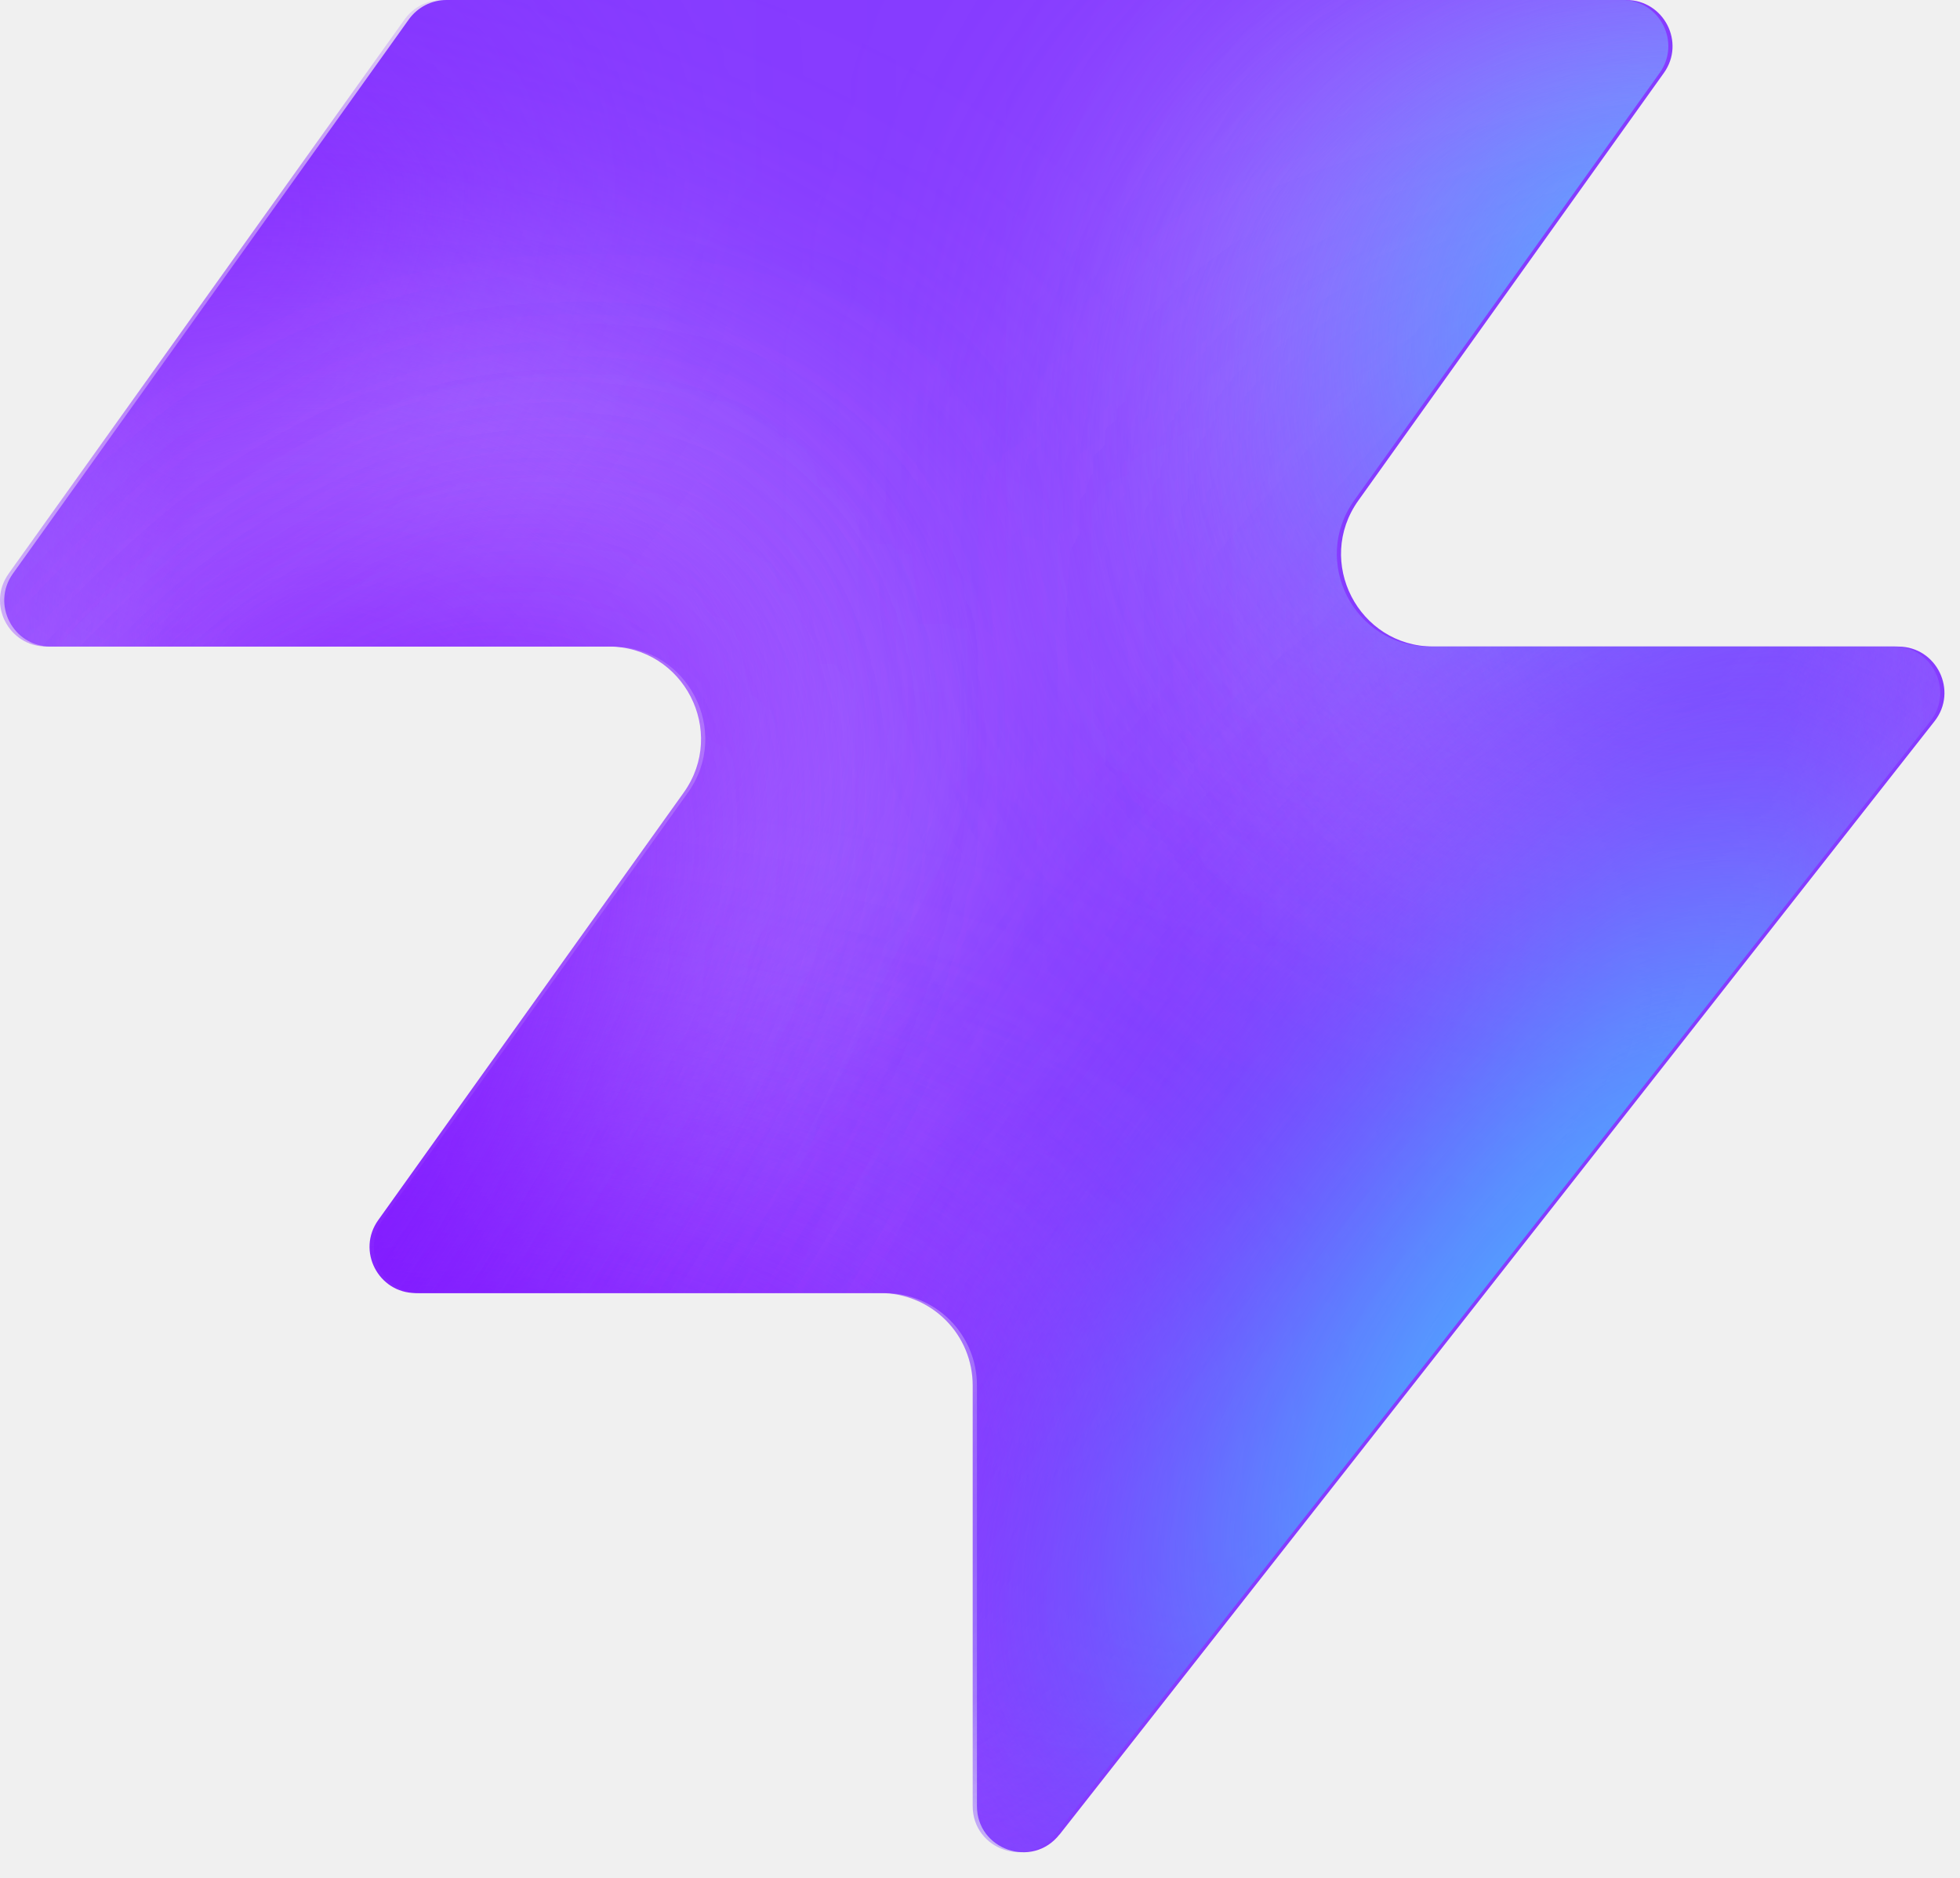
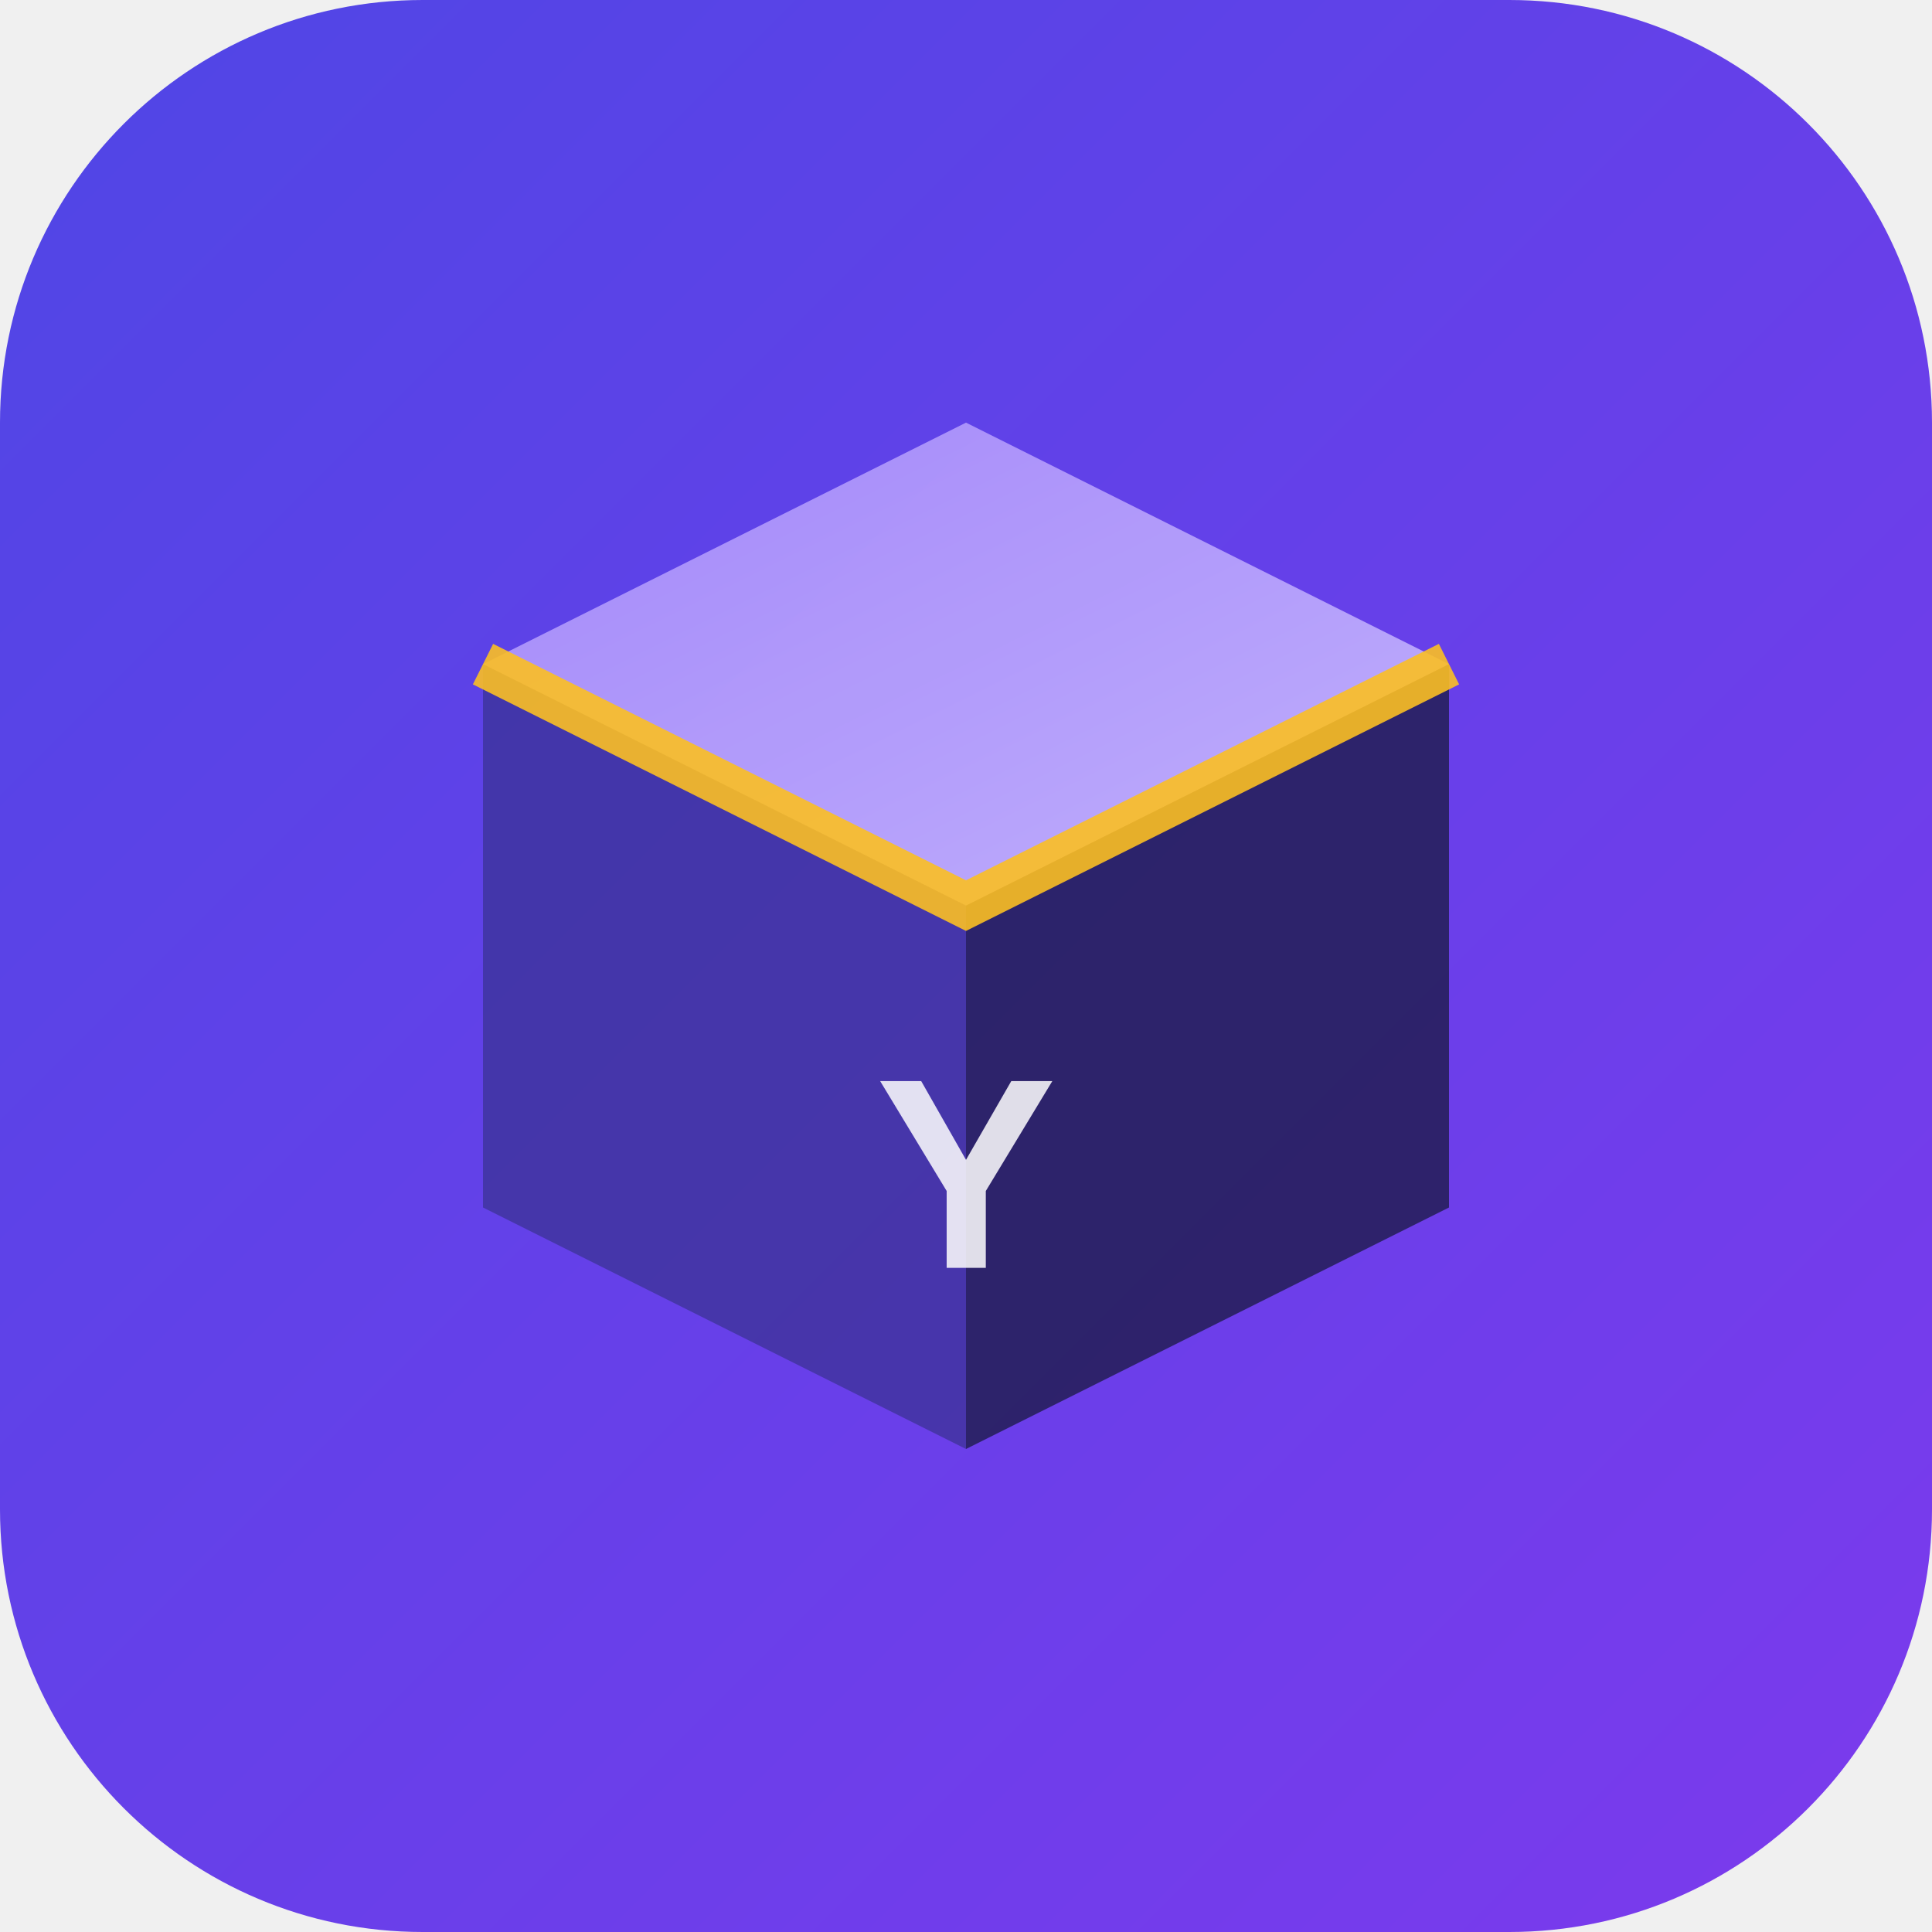
- <svg xmlns="http://www.w3.org/2000/svg" width="48" height="46" fill="none" viewBox="0 0 48 46">
-   <path fill="#863bff" d="M25.946 44.938c-.664.845-2.021.375-2.021-.698V33.937a2.26 2.26 0 0 0-2.262-2.262H10.287c-.92 0-1.456-1.04-.92-1.788l7.48-10.471c1.07-1.497 0-3.578-1.842-3.578H1.237c-.92 0-1.456-1.04-.92-1.788L10.013.474c.214-.297.556-.474.92-.474h28.894c.92 0 1.456 1.04.92 1.788l-7.48 10.471c-1.07 1.498 0 3.579 1.842 3.579h11.377c.943 0 1.473 1.088.89 1.83L25.947 44.94z" style="fill:#863bff;fill:color(display-p3 .525 .23 1);fill-opacity:1" />
-   <mask id="a" width="48" height="46" x="0" y="0" maskUnits="userSpaceOnUse" style="mask-type:alpha">
-     <path fill="#000" d="M25.842 44.938c-.664.844-2.021.375-2.021-.698V33.937a2.26 2.26 0 0 0-2.262-2.262H10.183c-.92 0-1.456-1.04-.92-1.788l7.48-10.471c1.07-1.498 0-3.579-1.842-3.579H1.133c-.92 0-1.456-1.04-.92-1.787L9.91.473c.214-.297.556-.474.92-.474h28.894c.92 0 1.456 1.04.92 1.788l-7.48 10.471c-1.07 1.498 0 3.578 1.842 3.578h11.377c.943 0 1.473 1.088.89 1.832L25.843 44.94z" style="fill:#000;fill-opacity:1" />
-   </mask>
-   <g mask="url(#a)">
-     <g filter="url(#b)">
-       <ellipse cx="5.508" cy="14.704" fill="#ede6ff" rx="5.508" ry="14.704" style="fill:#ede6ff;fill:color(display-p3 .927 .903 1);fill-opacity:1" transform="matrix(.00324 1 1 -.00324 -4.47 31.516)" />
-     </g>
-     <g filter="url(#c)">
-       <ellipse cx="10.399" cy="29.851" fill="#ede6ff" rx="10.399" ry="29.851" style="fill:#ede6ff;fill:color(display-p3 .927 .903 1);fill-opacity:1" transform="matrix(.00324 1 1 -.00324 -39.328 7.883)" />
-     </g>
-     <g filter="url(#d)">
-       <ellipse cx="5.508" cy="30.487" fill="#7e14ff" rx="5.508" ry="30.487" style="fill:#7e14ff;fill:color(display-p3 .492 .077 1);fill-opacity:1" transform="rotate(89.814 -25.913 -14.639)scale(1 -1)" />
-     </g>
-     <g filter="url(#e)">
-       <ellipse cx="5.508" cy="30.599" fill="#7e14ff" rx="5.508" ry="30.599" style="fill:#7e14ff;fill:color(display-p3 .492 .077 1);fill-opacity:1" transform="rotate(89.814 -32.644 -3.334)scale(1 -1)" />
-     </g>
-     <g filter="url(#f)">
-       <ellipse cx="5.508" cy="30.599" fill="#7e14ff" rx="5.508" ry="30.599" style="fill:#7e14ff;fill:color(display-p3 .492 .077 1);fill-opacity:1" transform="matrix(.00324 1 1 -.00324 -34.34 30.47)" />
-     </g>
-     <g filter="url(#g)">
-       <ellipse cx="14.072" cy="22.078" fill="#ede6ff" rx="14.072" ry="22.078" style="fill:#ede6ff;fill:color(display-p3 .927 .903 1);fill-opacity:1" transform="rotate(93.35 24.506 48.493)scale(-1 1)" />
-     </g>
-     <g filter="url(#h)">
-       <ellipse cx="3.47" cy="21.501" fill="#7e14ff" rx="3.47" ry="21.501" style="fill:#7e14ff;fill:color(display-p3 .492 .077 1);fill-opacity:1" transform="rotate(89.009 28.708 47.59)scale(-1 1)" />
-     </g>
-     <g filter="url(#i)">
-       <ellipse cx="3.47" cy="21.501" fill="#7e14ff" rx="3.47" ry="21.501" style="fill:#7e14ff;fill:color(display-p3 .492 .077 1);fill-opacity:1" transform="rotate(89.009 28.708 47.59)scale(-1 1)" />
-     </g>
-     <g filter="url(#j)">
-       <ellipse cx=".387" cy="8.972" fill="#7e14ff" rx="4.407" ry="29.108" style="fill:#7e14ff;fill:color(display-p3 .492 .077 1);fill-opacity:1" transform="rotate(39.51 .387 8.972)" />
-     </g>
-     <g filter="url(#k)">
-       <ellipse cx="47.523" cy="-6.092" fill="#7e14ff" rx="4.407" ry="29.108" style="fill:#7e14ff;fill:color(display-p3 .492 .077 1);fill-opacity:1" transform="rotate(37.892 47.523 -6.092)" />
-     </g>
-     <g filter="url(#l)">
-       <ellipse cx="41.412" cy="6.333" fill="#47bfff" rx="5.971" ry="9.665" style="fill:#47bfff;fill:color(display-p3 .28 .748 1);fill-opacity:1" transform="rotate(37.892 41.412 6.333)" />
-     </g>
-     <g filter="url(#m)">
-       <ellipse cx="-1.879" cy="38.332" fill="#7e14ff" rx="4.407" ry="29.108" style="fill:#7e14ff;fill:color(display-p3 .492 .077 1);fill-opacity:1" transform="rotate(37.892 -1.88 38.332)" />
-     </g>
-     <g filter="url(#n)">
-       <ellipse cx="-1.879" cy="38.332" fill="#7e14ff" rx="4.407" ry="29.108" style="fill:#7e14ff;fill:color(display-p3 .492 .077 1);fill-opacity:1" transform="rotate(37.892 -1.88 38.332)" />
-     </g>
-     <g filter="url(#o)">
-       <ellipse cx="35.651" cy="29.907" fill="#7e14ff" rx="4.407" ry="29.108" style="fill:#7e14ff;fill:color(display-p3 .492 .077 1);fill-opacity:1" transform="rotate(37.892 35.651 29.907)" />
-     </g>
-     <g filter="url(#p)">
-       <ellipse cx="38.418" cy="32.4" fill="#47bfff" rx="5.971" ry="15.297" style="fill:#47bfff;fill:color(display-p3 .28 .748 1);fill-opacity:1" transform="rotate(37.892 38.418 32.4)" />
-     </g>
-   </g>
+ <svg xmlns="http://www.w3.org/2000/svg" viewBox="0 0 64 64" width="64" height="64">
  <defs>
-     <filter id="b" width="60.045" height="41.654" x="-19.77" y="16.149" color-interpolation-filters="sRGB" filterUnits="userSpaceOnUse">
-       <feFlood flood-opacity="0" result="BackgroundImageFix" />
-       <feBlend in="SourceGraphic" in2="BackgroundImageFix" result="shape" />
-       <feGaussianBlur result="effect1_foregroundBlur_2002_17158" stdDeviation="7.659" />
-     </filter>
-     <filter id="c" width="90.34" height="51.437" x="-54.613" y="-7.533" color-interpolation-filters="sRGB" filterUnits="userSpaceOnUse">
-       <feFlood flood-opacity="0" result="BackgroundImageFix" />
-       <feBlend in="SourceGraphic" in2="BackgroundImageFix" result="shape" />
-       <feGaussianBlur result="effect1_foregroundBlur_2002_17158" stdDeviation="7.659" />
-     </filter>
-     <filter id="d" width="79.355" height="29.4" x="-49.64" y="2.03" color-interpolation-filters="sRGB" filterUnits="userSpaceOnUse">
-       <feFlood flood-opacity="0" result="BackgroundImageFix" />
-       <feBlend in="SourceGraphic" in2="BackgroundImageFix" result="shape" />
-       <feGaussianBlur result="effect1_foregroundBlur_2002_17158" stdDeviation="4.596" />
-     </filter>
-     <filter id="e" width="79.579" height="29.4" x="-45.045" y="20.029" color-interpolation-filters="sRGB" filterUnits="userSpaceOnUse">
-       <feFlood flood-opacity="0" result="BackgroundImageFix" />
-       <feBlend in="SourceGraphic" in2="BackgroundImageFix" result="shape" />
-       <feGaussianBlur result="effect1_foregroundBlur_2002_17158" stdDeviation="4.596" />
-     </filter>
-     <filter id="f" width="79.579" height="29.4" x="-43.513" y="21.178" color-interpolation-filters="sRGB" filterUnits="userSpaceOnUse">
-       <feFlood flood-opacity="0" result="BackgroundImageFix" />
-       <feBlend in="SourceGraphic" in2="BackgroundImageFix" result="shape" />
-       <feGaussianBlur result="effect1_foregroundBlur_2002_17158" stdDeviation="4.596" />
-     </filter>
-     <filter id="g" width="74.749" height="58.852" x="15.756" y="-17.901" color-interpolation-filters="sRGB" filterUnits="userSpaceOnUse">
-       <feFlood flood-opacity="0" result="BackgroundImageFix" />
-       <feBlend in="SourceGraphic" in2="BackgroundImageFix" result="shape" />
-       <feGaussianBlur result="effect1_foregroundBlur_2002_17158" stdDeviation="7.659" />
-     </filter>
-     <filter id="h" width="61.377" height="25.362" x="23.548" y="2.284" color-interpolation-filters="sRGB" filterUnits="userSpaceOnUse">
-       <feFlood flood-opacity="0" result="BackgroundImageFix" />
-       <feBlend in="SourceGraphic" in2="BackgroundImageFix" result="shape" />
-       <feGaussianBlur result="effect1_foregroundBlur_2002_17158" stdDeviation="4.596" />
-     </filter>
-     <filter id="i" width="61.377" height="25.362" x="23.548" y="2.284" color-interpolation-filters="sRGB" filterUnits="userSpaceOnUse">
-       <feFlood flood-opacity="0" result="BackgroundImageFix" />
-       <feBlend in="SourceGraphic" in2="BackgroundImageFix" result="shape" />
-       <feGaussianBlur result="effect1_foregroundBlur_2002_17158" stdDeviation="4.596" />
-     </filter>
-     <filter id="j" width="56.045" height="63.649" x="-27.636" y="-22.853" color-interpolation-filters="sRGB" filterUnits="userSpaceOnUse">
-       <feFlood flood-opacity="0" result="BackgroundImageFix" />
-       <feBlend in="SourceGraphic" in2="BackgroundImageFix" result="shape" />
-       <feGaussianBlur result="effect1_foregroundBlur_2002_17158" stdDeviation="4.596" />
-     </filter>
-     <filter id="k" width="54.814" height="64.646" x="20.116" y="-38.415" color-interpolation-filters="sRGB" filterUnits="userSpaceOnUse">
-       <feFlood flood-opacity="0" result="BackgroundImageFix" />
-       <feBlend in="SourceGraphic" in2="BackgroundImageFix" result="shape" />
-       <feGaussianBlur result="effect1_foregroundBlur_2002_17158" stdDeviation="4.596" />
-     </filter>
-     <filter id="l" width="33.541" height="35.313" x="24.641" y="-11.323" color-interpolation-filters="sRGB" filterUnits="userSpaceOnUse">
-       <feFlood flood-opacity="0" result="BackgroundImageFix" />
-       <feBlend in="SourceGraphic" in2="BackgroundImageFix" result="shape" />
-       <feGaussianBlur result="effect1_foregroundBlur_2002_17158" stdDeviation="4.596" />
-     </filter>
-     <filter id="m" width="54.814" height="64.646" x="-29.286" y="6.009" color-interpolation-filters="sRGB" filterUnits="userSpaceOnUse">
-       <feFlood flood-opacity="0" result="BackgroundImageFix" />
-       <feBlend in="SourceGraphic" in2="BackgroundImageFix" result="shape" />
-       <feGaussianBlur result="effect1_foregroundBlur_2002_17158" stdDeviation="4.596" />
-     </filter>
-     <filter id="n" width="54.814" height="64.646" x="-29.286" y="6.009" color-interpolation-filters="sRGB" filterUnits="userSpaceOnUse">
-       <feFlood flood-opacity="0" result="BackgroundImageFix" />
-       <feBlend in="SourceGraphic" in2="BackgroundImageFix" result="shape" />
-       <feGaussianBlur result="effect1_foregroundBlur_2002_17158" stdDeviation="4.596" />
-     </filter>
-     <filter id="o" width="54.814" height="64.646" x="8.244" y="-2.416" color-interpolation-filters="sRGB" filterUnits="userSpaceOnUse">
-       <feFlood flood-opacity="0" result="BackgroundImageFix" />
-       <feBlend in="SourceGraphic" in2="BackgroundImageFix" result="shape" />
-       <feGaussianBlur result="effect1_foregroundBlur_2002_17158" stdDeviation="4.596" />
-     </filter>
-     <filter id="p" width="39.409" height="43.623" x="18.713" y="10.588" color-interpolation-filters="sRGB" filterUnits="userSpaceOnUse">
-       <feFlood flood-opacity="0" result="BackgroundImageFix" />
-       <feBlend in="SourceGraphic" in2="BackgroundImageFix" result="shape" />
-       <feGaussianBlur result="effect1_foregroundBlur_2002_17158" stdDeviation="4.596" />
-     </filter>
+     <linearGradient id="bg" x1="0" y1="0" x2="1" y2="1">
+       <stop offset="0%" stop-color="#4f46e5" />
+       <stop offset="100%" stop-color="#7c3aed" />
+     </linearGradient>
+     <linearGradient id="lid" x1="0" y1="0" x2="1" y2="1">
+       <stop offset="0%" stop-color="#a78bfa" />
+       <stop offset="100%" stop-color="#c4b5fd" />
+     </linearGradient>
  </defs>
+   <rect width="64" height="64" rx="14" fill="url(#bg)" />
+   <path d="M16 22 L32 14 L48 22 L32 30 Z" fill="url(#lid)" opacity="0.95" />
+   <path d="M16 22 L32 30 L32 48 L16 40 Z" fill="#312e81" opacity="0.6" />
+   <path d="M48 22 L32 30 L32 48 L48 40 Z" fill="#1e1b4b" opacity="0.8" />
+   <path d="M16 22 L32 30 L48 22" stroke="#fbbf24" stroke-width="1.5" fill="none" opacity="0.9" />
+   <text x="32" y="42" text-anchor="middle" font-family="Arial,Helvetica,sans-serif" font-weight="900" font-size="9" fill="#fff" opacity="0.85">Y</text>
</svg>
